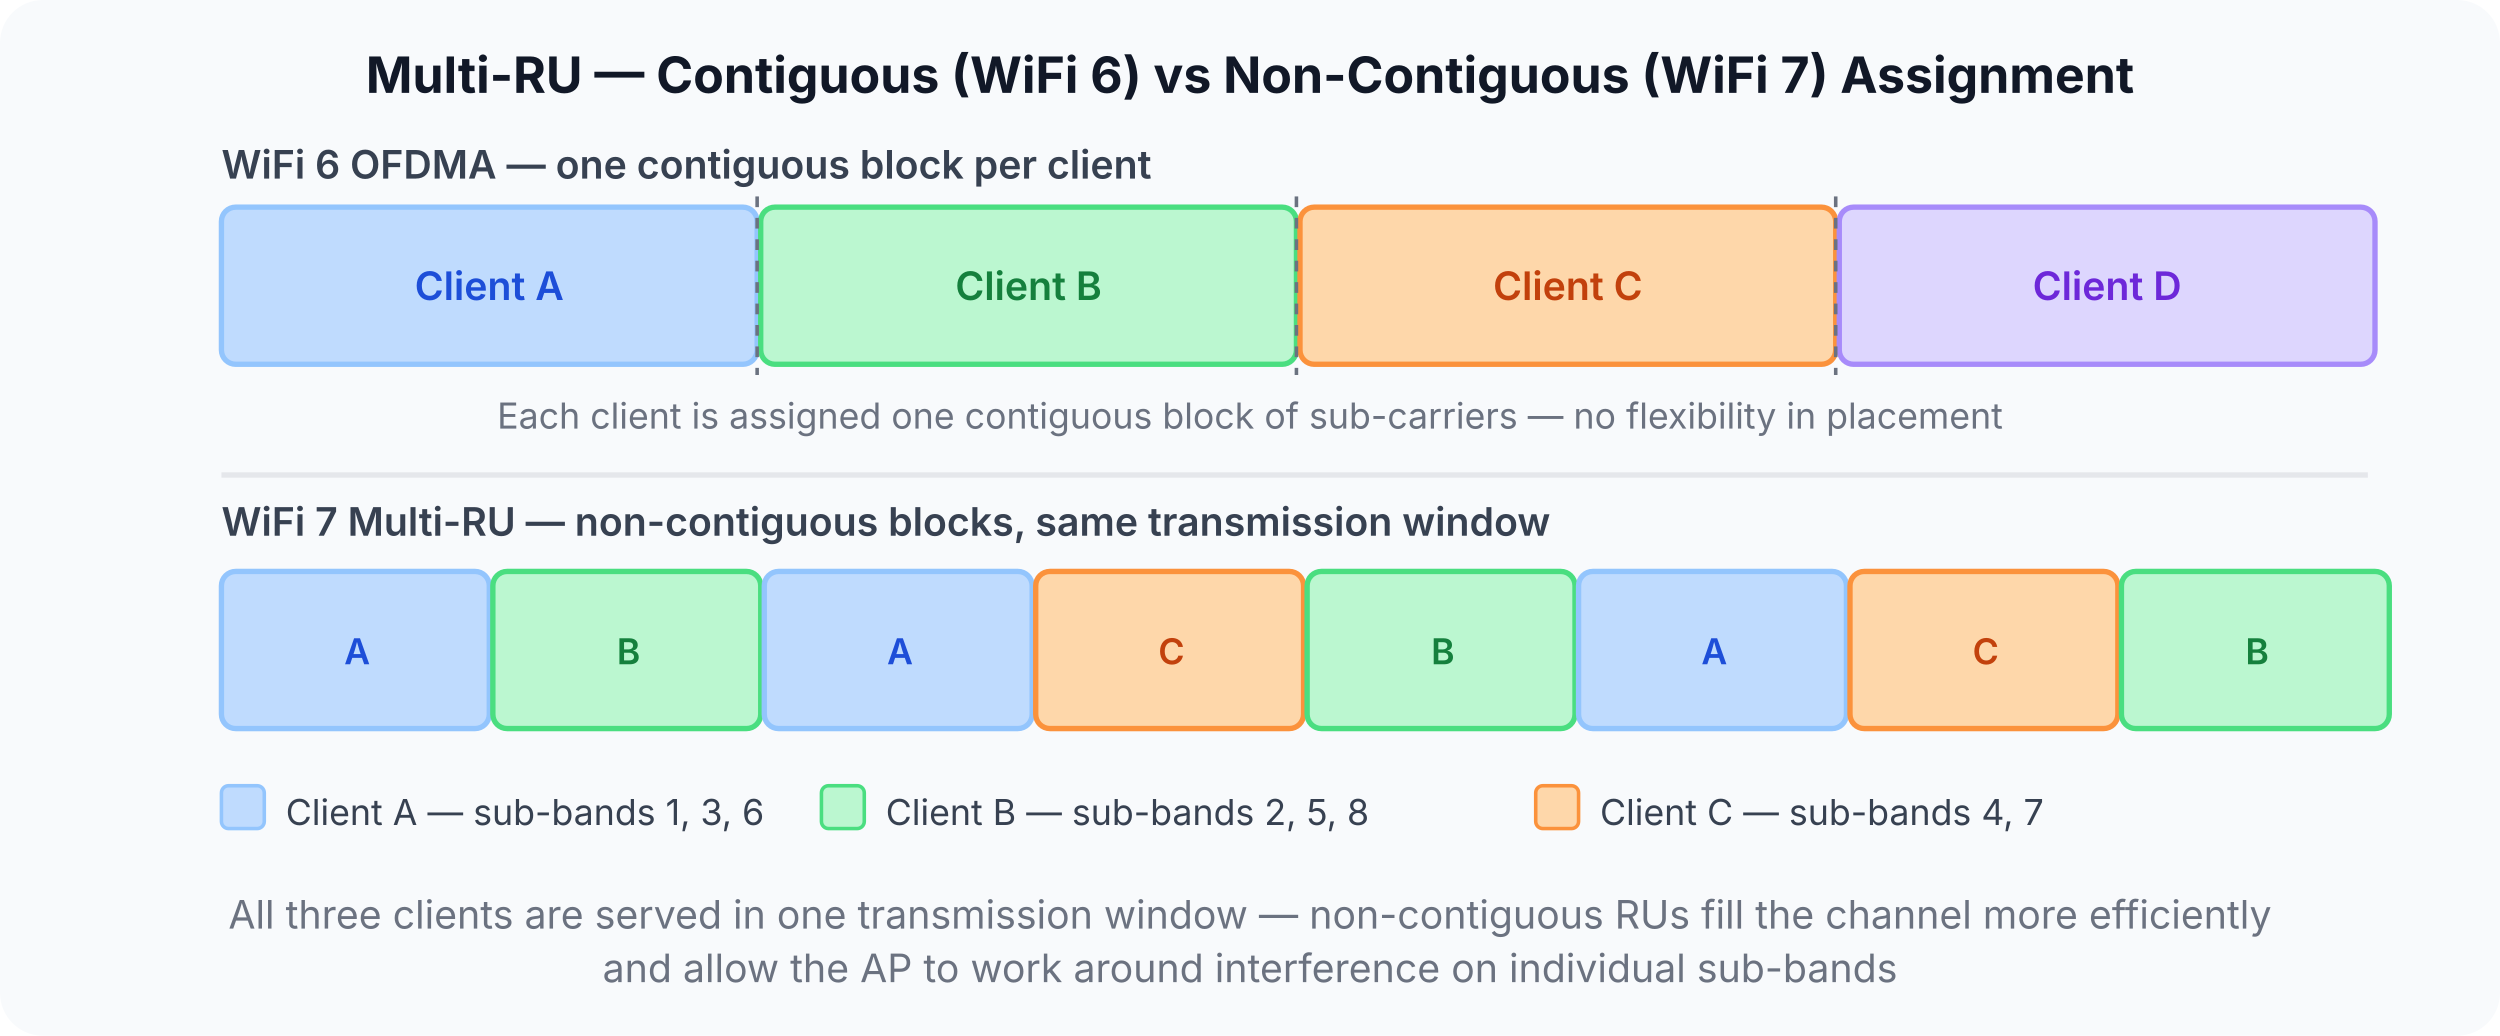
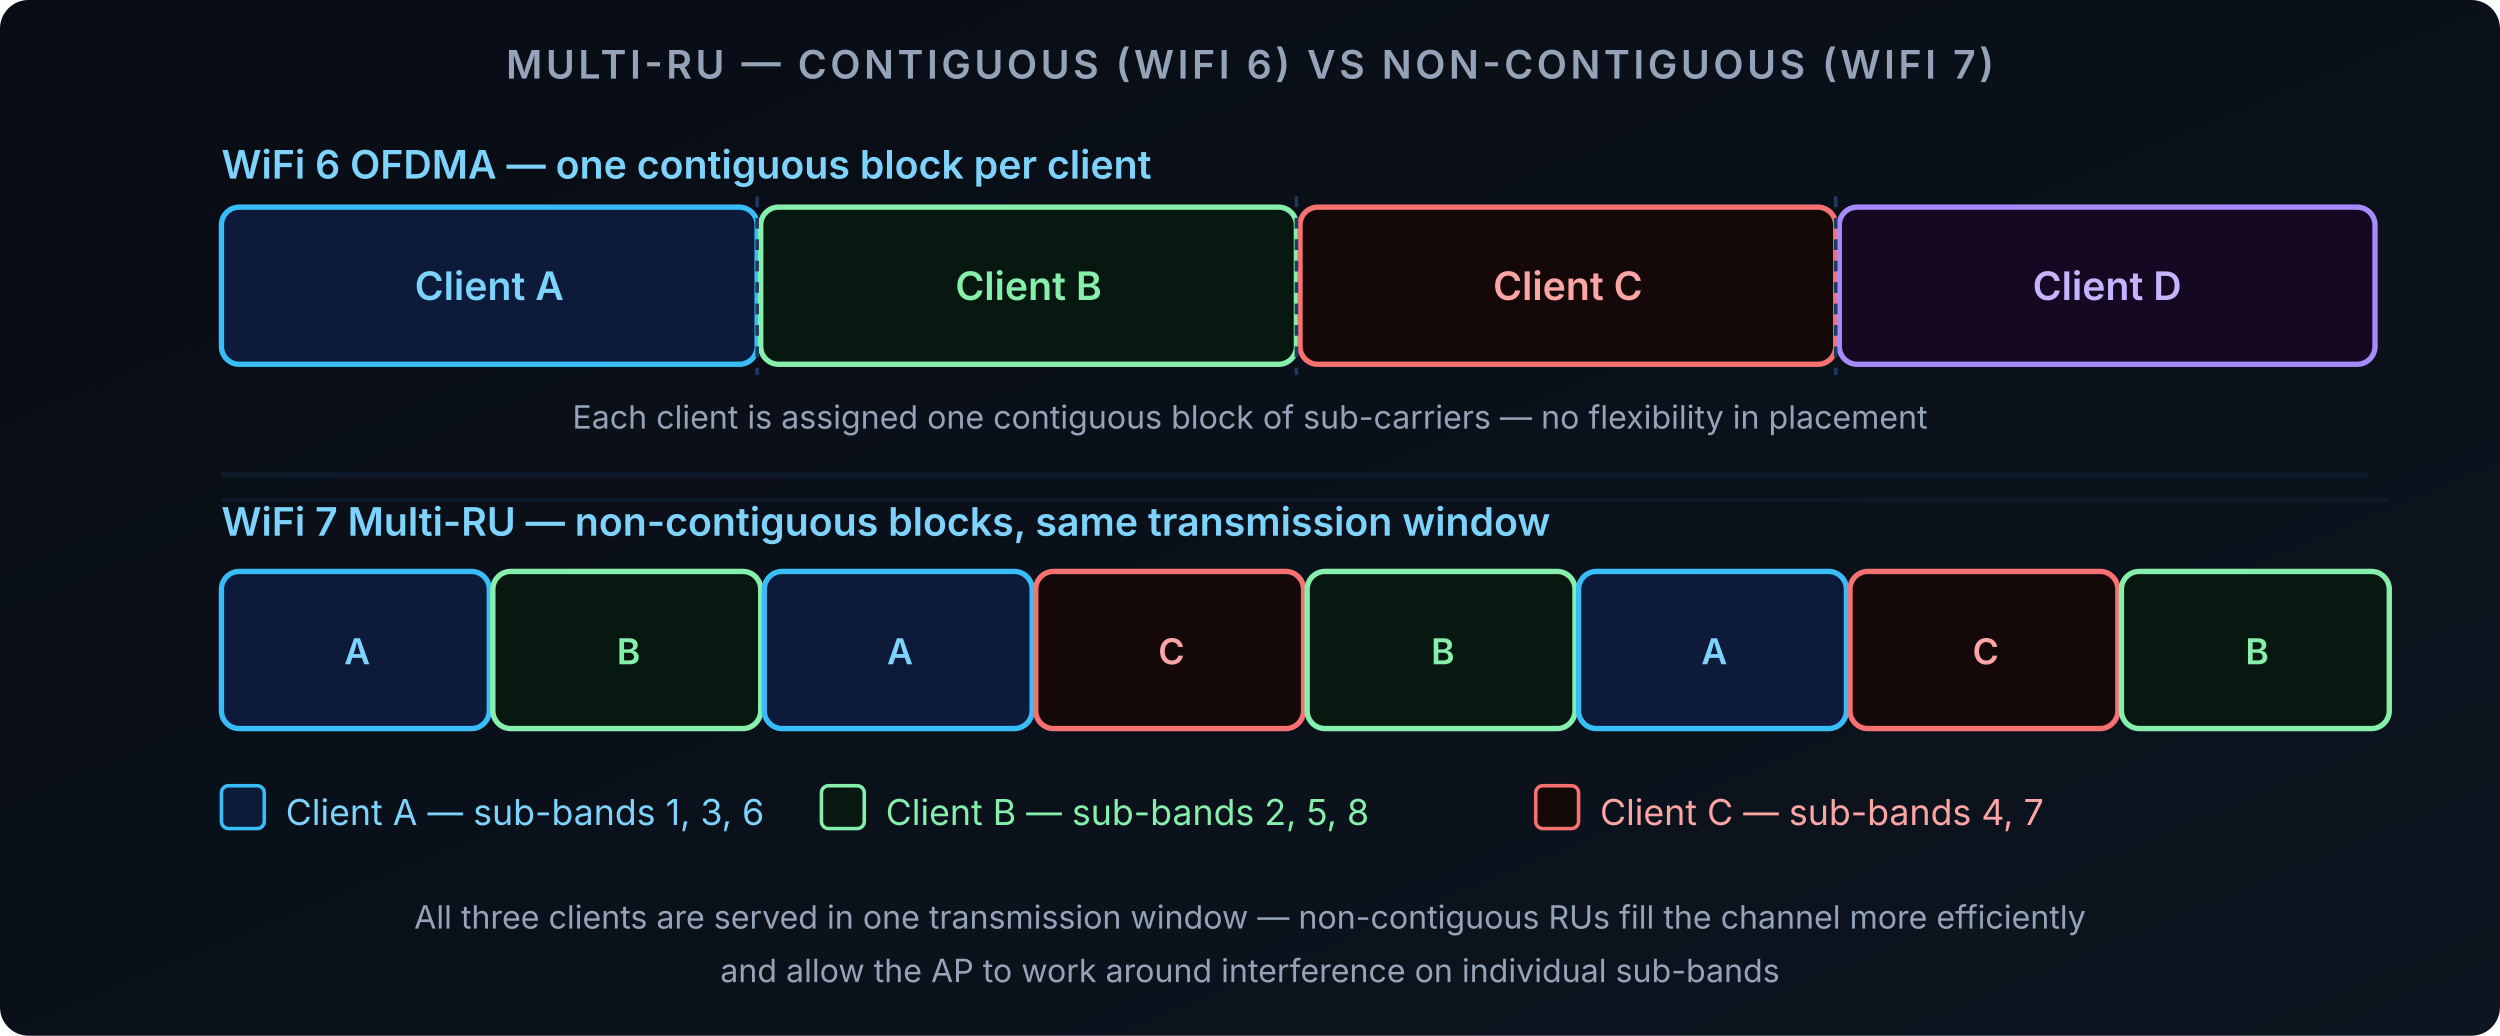
<svg xmlns="http://www.w3.org/2000/svg" viewBox="0 0 700 290" width="700" height="290" font-family="system-ui,-apple-system,BlinkMacSystemFont,'Segoe UI',sans-serif">
-   <rect width="700" height="290" fill="#f8fafc" rx="12" />
-   <text x="350" y="26" text-anchor="middle" font-size="14" font-weight="700" fill="#111827">Multi-RU — Contiguous (WiFi 6) vs Non-Contiguous (WiFi 7) Assignment</text>
-   <text x="62" y="50" font-size="11" font-weight="600" fill="#374151">WiFi 6 OFDMA — one contiguous block per client</text>
-   <rect x="62" y="58" width="150" height="44" fill="#bfdbfe" stroke="#93c5fd" stroke-width="1.5" rx="4" />
-   <text x="137" y="84" text-anchor="middle" font-size="11" font-weight="600" fill="#1d4ed8">Client A</text>
-   <rect x="213" y="58" width="150" height="44" fill="#bbf7d0" stroke="#4ade80" stroke-width="1.5" rx="4" />
-   <text x="288" y="84" text-anchor="middle" font-size="11" font-weight="600" fill="#15803d">Client B</text>
-   <rect x="364" y="58" width="150" height="44" fill="#fed7aa" stroke="#fb923c" stroke-width="1.5" rx="4" />
-   <text x="439" y="84" text-anchor="middle" font-size="11" font-weight="600" fill="#c2410c">Client C</text>
-   <rect x="515" y="58" width="150" height="44" fill="#ddd6fe" stroke="#a78bfa" stroke-width="1.5" rx="4" />
-   <text x="590" y="84" text-anchor="middle" font-size="11" font-weight="600" fill="#6d28d9">Client D</text>
-   <line x1="212" y1="55" x2="212" y2="105" stroke="#6b7280" stroke-width="1" stroke-dasharray="3,3" />
-   <line x1="363" y1="55" x2="363" y2="105" stroke="#6b7280" stroke-width="1" stroke-dasharray="3,3" />
-   <line x1="514" y1="55" x2="514" y2="105" stroke="#6b7280" stroke-width="1" stroke-dasharray="3,3" />
-   <text x="350" y="120" text-anchor="middle" font-size="10" fill="#6b7280">Each client is assigned one contiguous block of sub-carriers — no flexibility in placement</text>
-   <line x1="62" y1="133" x2="663" y2="133" stroke="#e5e7eb" stroke-width="1.5" />
-   <text x="62" y="150" font-size="11" font-weight="600" fill="#374151">WiFi 7 Multi-RU — non-contiguous blocks, same transmission window</text>
-   <rect x="62" y="160" width="75" height="44" fill="#bfdbfe" stroke="#93c5fd" stroke-width="1.5" rx="4" />
-   <text x="100" y="186" text-anchor="middle" font-size="10" font-weight="600" fill="#1d4ed8">A</text>
-   <rect x="138" y="160" width="75" height="44" fill="#bbf7d0" stroke="#4ade80" stroke-width="1.5" rx="4" />
-   <text x="176" y="186" text-anchor="middle" font-size="10" font-weight="600" fill="#15803d">B</text>
-   <rect x="214" y="160" width="75" height="44" fill="#bfdbfe" stroke="#93c5fd" stroke-width="1.5" rx="4" />
-   <text x="252" y="186" text-anchor="middle" font-size="10" font-weight="600" fill="#1d4ed8">A</text>
-   <rect x="290" y="160" width="75" height="44" fill="#fed7aa" stroke="#fb923c" stroke-width="1.5" rx="4" />
-   <text x="328" y="186" text-anchor="middle" font-size="10" font-weight="600" fill="#c2410c">C</text>
-   <rect x="366" y="160" width="75" height="44" fill="#bbf7d0" stroke="#4ade80" stroke-width="1.5" rx="4" />
-   <text x="404" y="186" text-anchor="middle" font-size="10" font-weight="600" fill="#15803d">B</text>
-   <rect x="442" y="160" width="75" height="44" fill="#bfdbfe" stroke="#93c5fd" stroke-width="1.5" rx="4" />
-   <text x="480" y="186" text-anchor="middle" font-size="10" font-weight="600" fill="#1d4ed8">A</text>
-   <rect x="518" y="160" width="75" height="44" fill="#fed7aa" stroke="#fb923c" stroke-width="1.5" rx="4" />
-   <text x="556" y="186" text-anchor="middle" font-size="10" font-weight="600" fill="#c2410c">C</text>
-   <rect x="594" y="160" width="75" height="44" fill="#bbf7d0" stroke="#4ade80" stroke-width="1.5" rx="4" />
-   <text x="632" y="186" text-anchor="middle" font-size="10" font-weight="600" fill="#15803d">B</text>
-   <rect x="62" y="220" width="12" height="12" fill="#bfdbfe" stroke="#93c5fd" stroke-width="1" rx="2" />
-   <text x="80" y="231" font-size="10" fill="#374151">Client A — sub-bands 1, 3, 6</text>
-   <rect x="230" y="220" width="12" height="12" fill="#bbf7d0" stroke="#4ade80" stroke-width="1" rx="2" />
-   <text x="248" y="231" font-size="10" fill="#374151">Client B — sub-bands 2, 5, 8</text>
-   <rect x="430" y="220" width="12" height="12" fill="#fed7aa" stroke="#fb923c" stroke-width="1" rx="2" />
-   <text x="448" y="231" font-size="10" fill="#374151">Client C — sub-bands 4, 7</text>
-   <text x="350" y="260" text-anchor="middle" font-size="11" fill="#6b7280">All three clients are served in one transmission window — non-contiguous RUs fill the channel more efficiently</text>
-   <text x="350" y="275" text-anchor="middle" font-size="11" fill="#6b7280">and allow the AP to work around interference on individual sub-bands</text>
+   <defs>
+     <linearGradient id="bg" x1="0" y1="0" x2="1" y2="1">
+       <stop offset="0%" stop-color="#080c14" />
+       <stop offset="100%" stop-color="#0d1520" />
+     </linearGradient>
+   </defs>
+   <rect width="700" height="290" fill="url(#bg)" rx="8" />
+   <line x1="62" y1="140" x2="669" y2="140" stroke="#0d1a2a" stroke-width="1" />
+   <text x="350" y="22" text-anchor="middle" font-size="11" font-weight="600" fill="#94a3b8" letter-spacing="1">MULTI-RU — CONTIGUOUS (WIFI 6) VS NON-CONTIGUOUS (WIFI 7)</text>
+   <text x="62" y="50" font-size="11" font-weight="600" fill="#7dd3fc">WiFi 6 OFDMA — one contiguous block per client</text>
+   <rect x="62" y="58" width="150" height="44" fill="#0e1a3a" stroke="#38bdf8" stroke-width="1.5" rx="5" />
+   <text x="137" y="84" text-anchor="middle" font-size="11" font-weight="600" fill="#7dd3fc">Client A</text>
+   <rect x="213" y="58" width="150" height="44" fill="#071810" stroke="#86efac" stroke-width="1.5" rx="5" />
+   <text x="288" y="84" text-anchor="middle" font-size="11" font-weight="600" fill="#86efac">Client B</text>
+   <rect x="364" y="58" width="150" height="44" fill="#150808" stroke="#f87171" stroke-width="1.5" rx="5" />
+   <text x="439" y="84" text-anchor="middle" font-size="11" font-weight="600" fill="#fca5a5">Client C</text>
+   <rect x="515" y="58" width="150" height="44" fill="#150822" stroke="#a78bfa" stroke-width="1.5" rx="5" />
+   <text x="590" y="84" text-anchor="middle" font-size="11" font-weight="600" fill="#c4b5fd">Client D</text>
+   <line x1="212" y1="55" x2="212" y2="105" stroke="#1e3a5f" stroke-width="1" stroke-dasharray="3,3" />
+   <line x1="363" y1="55" x2="363" y2="105" stroke="#1e3a5f" stroke-width="1" stroke-dasharray="3,3" />
+   <line x1="514" y1="55" x2="514" y2="105" stroke="#1e3a5f" stroke-width="1" stroke-dasharray="3,3" />
+   <text x="350" y="120" text-anchor="middle" font-size="9" fill="#94a3b8">Each client is assigned one contiguous block of sub-carriers — no flexibility in placement</text>
+   <line x1="62" y1="133" x2="663" y2="133" stroke="#0d1a2a" stroke-width="1.5" />
+   <text x="62" y="150" font-size="11" font-weight="600" fill="#7dd3fc">WiFi 7 Multi-RU — non-contiguous blocks, same transmission window</text>
+   <rect x="62" y="160" width="75" height="44" fill="#0e1a3a" stroke="#38bdf8" stroke-width="1.5" rx="5" />
+   <text x="100" y="186" text-anchor="middle" font-size="10" font-weight="600" fill="#7dd3fc">A</text>
+   <rect x="138" y="160" width="75" height="44" fill="#071810" stroke="#86efac" stroke-width="1.5" rx="5" />
+   <text x="176" y="186" text-anchor="middle" font-size="10" font-weight="600" fill="#86efac">B</text>
+   <rect x="214" y="160" width="75" height="44" fill="#0e1a3a" stroke="#38bdf8" stroke-width="1.5" rx="5" />
+   <text x="252" y="186" text-anchor="middle" font-size="10" font-weight="600" fill="#7dd3fc">A</text>
+   <rect x="290" y="160" width="75" height="44" fill="#150808" stroke="#f87171" stroke-width="1.5" rx="5" />
+   <text x="328" y="186" text-anchor="middle" font-size="10" font-weight="600" fill="#fca5a5">C</text>
+   <rect x="366" y="160" width="75" height="44" fill="#071810" stroke="#86efac" stroke-width="1.5" rx="5" />
+   <text x="404" y="186" text-anchor="middle" font-size="10" font-weight="600" fill="#86efac">B</text>
+   <rect x="442" y="160" width="75" height="44" fill="#0e1a3a" stroke="#38bdf8" stroke-width="1.5" rx="5" />
+   <text x="480" y="186" text-anchor="middle" font-size="10" font-weight="600" fill="#7dd3fc">A</text>
+   <rect x="518" y="160" width="75" height="44" fill="#150808" stroke="#f87171" stroke-width="1.5" rx="5" />
+   <text x="556" y="186" text-anchor="middle" font-size="10" font-weight="600" fill="#fca5a5">C</text>
+   <rect x="594" y="160" width="75" height="44" fill="#071810" stroke="#86efac" stroke-width="1.5" rx="5" />
+   <text x="632" y="186" text-anchor="middle" font-size="10" font-weight="600" fill="#86efac">B</text>
+   <rect x="62" y="220" width="12" height="12" fill="#0e1a3a" stroke="#38bdf8" stroke-width="1" rx="2" />
+   <text x="80" y="231" font-size="10" fill="#7dd3fc">Client A — sub-bands 1, 3, 6</text>
+   <rect x="230" y="220" width="12" height="12" fill="#071810" stroke="#86efac" stroke-width="1" rx="2" />
+   <text x="248" y="231" font-size="10" fill="#86efac">Client B — sub-bands 2, 5, 8</text>
+   <rect x="430" y="220" width="12" height="12" fill="#150808" stroke="#f87171" stroke-width="1" rx="2" />
+   <text x="448" y="231" font-size="10" fill="#fca5a5">Client C — sub-bands 4, 7</text>
+   <text x="350" y="260" text-anchor="middle" font-size="9" fill="#94a3b8">All three clients are served in one transmission window — non-contiguous RUs fill the channel more efficiently</text>
+   <text x="350" y="275" text-anchor="middle" font-size="9" fill="#94a3b8">and allow the AP to work around interference on individual sub-bands</text>
</svg>
